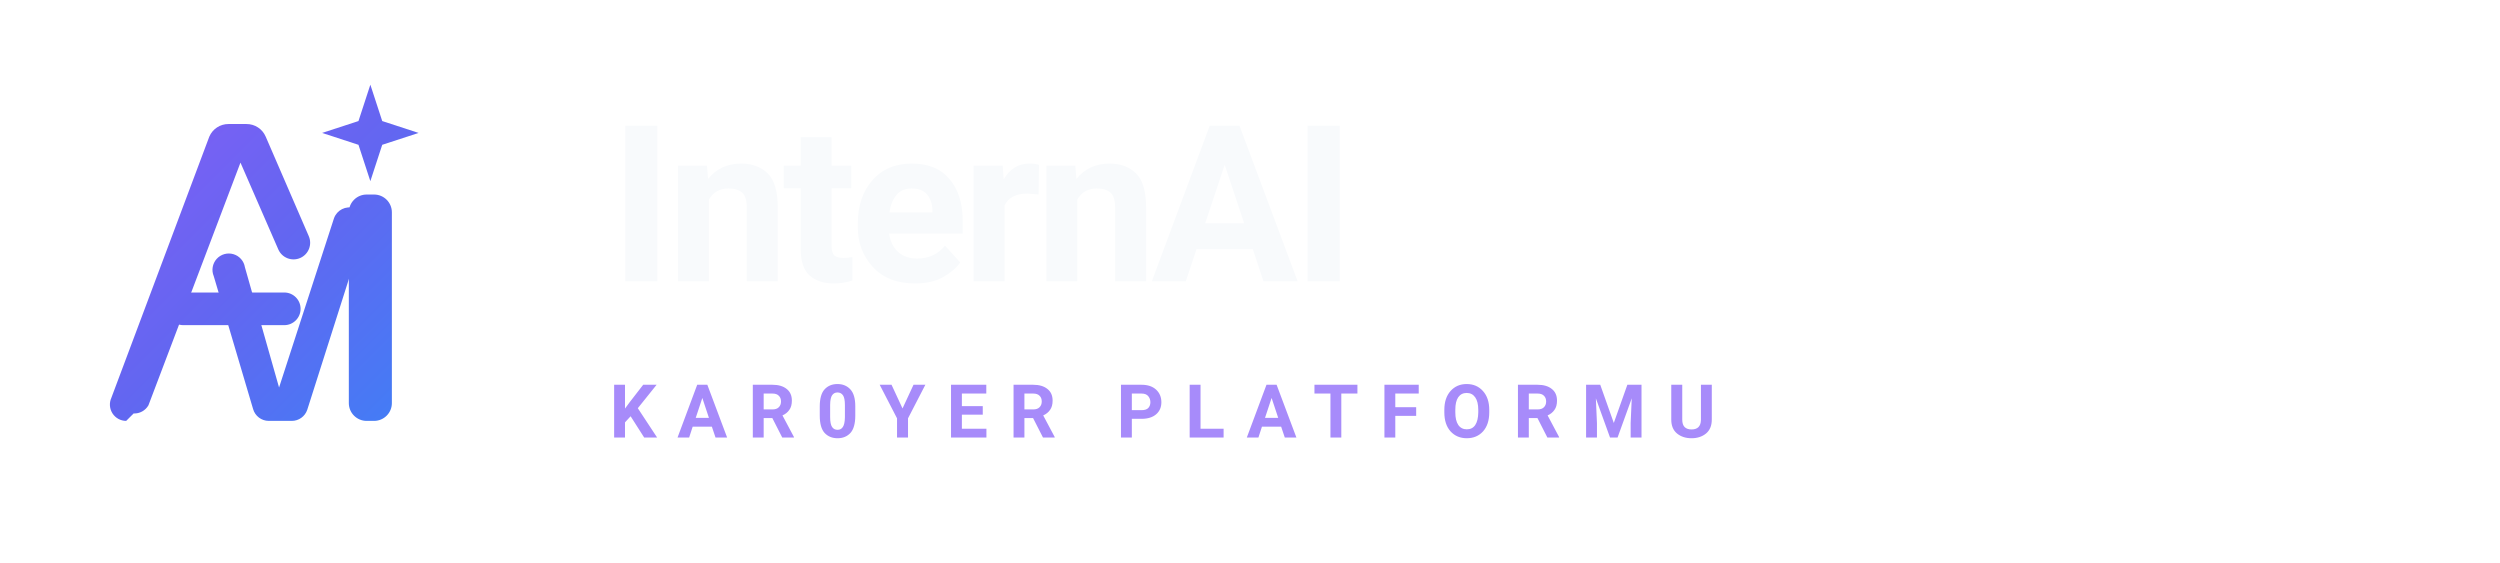
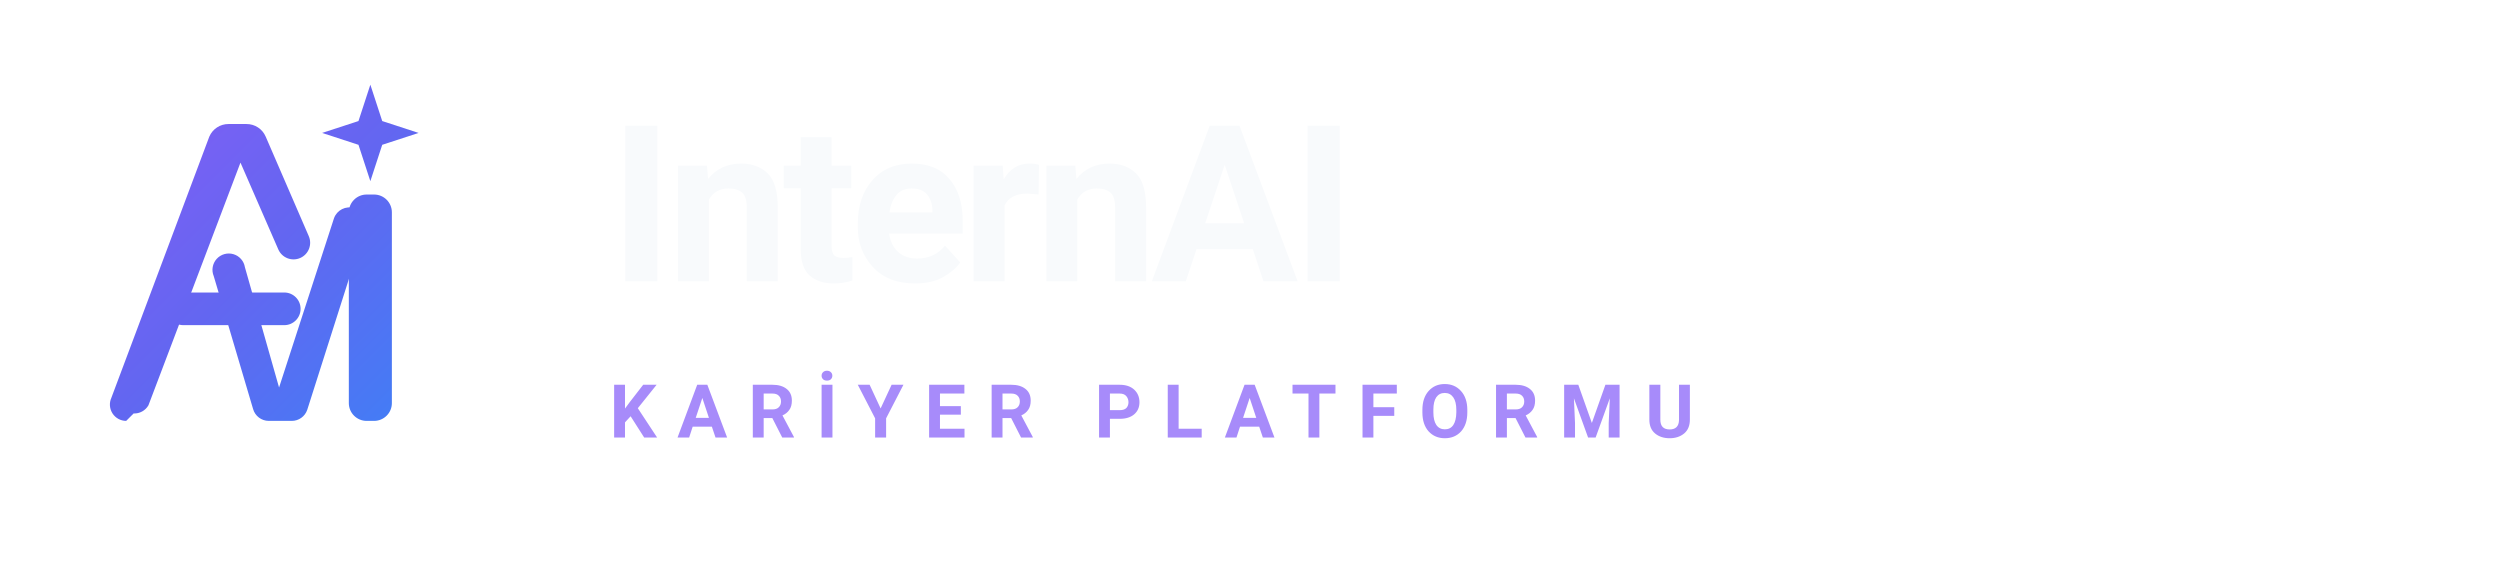
<svg xmlns="http://www.w3.org/2000/svg" viewBox="0 0 320 72" fill="none" role="img" aria-label="InternAI Kariyer Platformu">
  <defs>
    <linearGradient id="aiGradDark" x1="8" y1="8" x2="58" y2="58" gradientUnits="userSpaceOnUse">
      <stop offset="0%" stop-color="#8B5CF6" />
      <stop offset="50%" stop-color="#6366F1" />
      <stop offset="100%" stop-color="#3B82F6" />
    </linearGradient>
  </defs>
  <g transform="translate(0,4) scale(0.95)">
    <path fill="url(#aiGradDark)" d="M17 52.5a2.2 2.2 0 0 1-2-3.1L28.2 14.2A2.8 2.8 0 0 1 30.8 12.5h2.4a2.8 2.8 0 0 1 2.6 1.7l5.8 13.4a2.2 2.2 0 0 1-4.1 1.8l-5.1-11.7-12.4 32.7a2.2 2.2 0 0 1-2 1.1Z" />
    <path fill="url(#aiGradDark)" d="M36.2 52.5a2.2 2.2 0 0 1-2.1-1.6L28.8 33a2.2 2.2 0 1 1 4.2-1.2l4.6 16.2 7.4-22.8a2.2 2.2 0 0 1 4.2 1.3L41.4 51a2.2 2.2 0 0 1-2.1 1.5h-3.1Z" />
    <rect x="22.5" y="35.2" width="18" height="4.4" rx="2.2" fill="url(#aiGradDark)" />
    <rect x="47" y="22" width="5.8" height="30.5" rx="2.4" fill="url(#aiGradDark)" />
    <path fill="url(#aiGradDark)" d="M49.9 7.2 51.5 12.1 56.4 13.7 51.5 15.3 49.9 20.2 48.3 15.3 43.4 13.7 48.3 12.1Z" />
  </g>
  <text x="78" y="36" fill="#F8FAFC" font-family="system-ui, -apple-system, 'Segoe UI', Roboto, Helvetica, Arial, sans-serif" font-size="28" font-weight="700" letter-spacing="-0.03em">InternAI</text>
-   <text x="78" y="56" fill="#A78BFA" font-family="system-ui, -apple-system, 'Segoe UI', Roboto, Helvetica, Arial, sans-serif" font-size="9.5" font-weight="600" letter-spacing="0.28em">KAR0YER PLATFORMU</text>
+   <text x="78" y="56" fill="#A78BFA" font-family="system-ui, -apple-system, 'Segoe UI', Roboto, Helvetica, Arial, sans-serif" font-size="9.5" font-weight="600" letter-spacing="0.28em">KARİYER PLATFORMU</text>
</svg>
